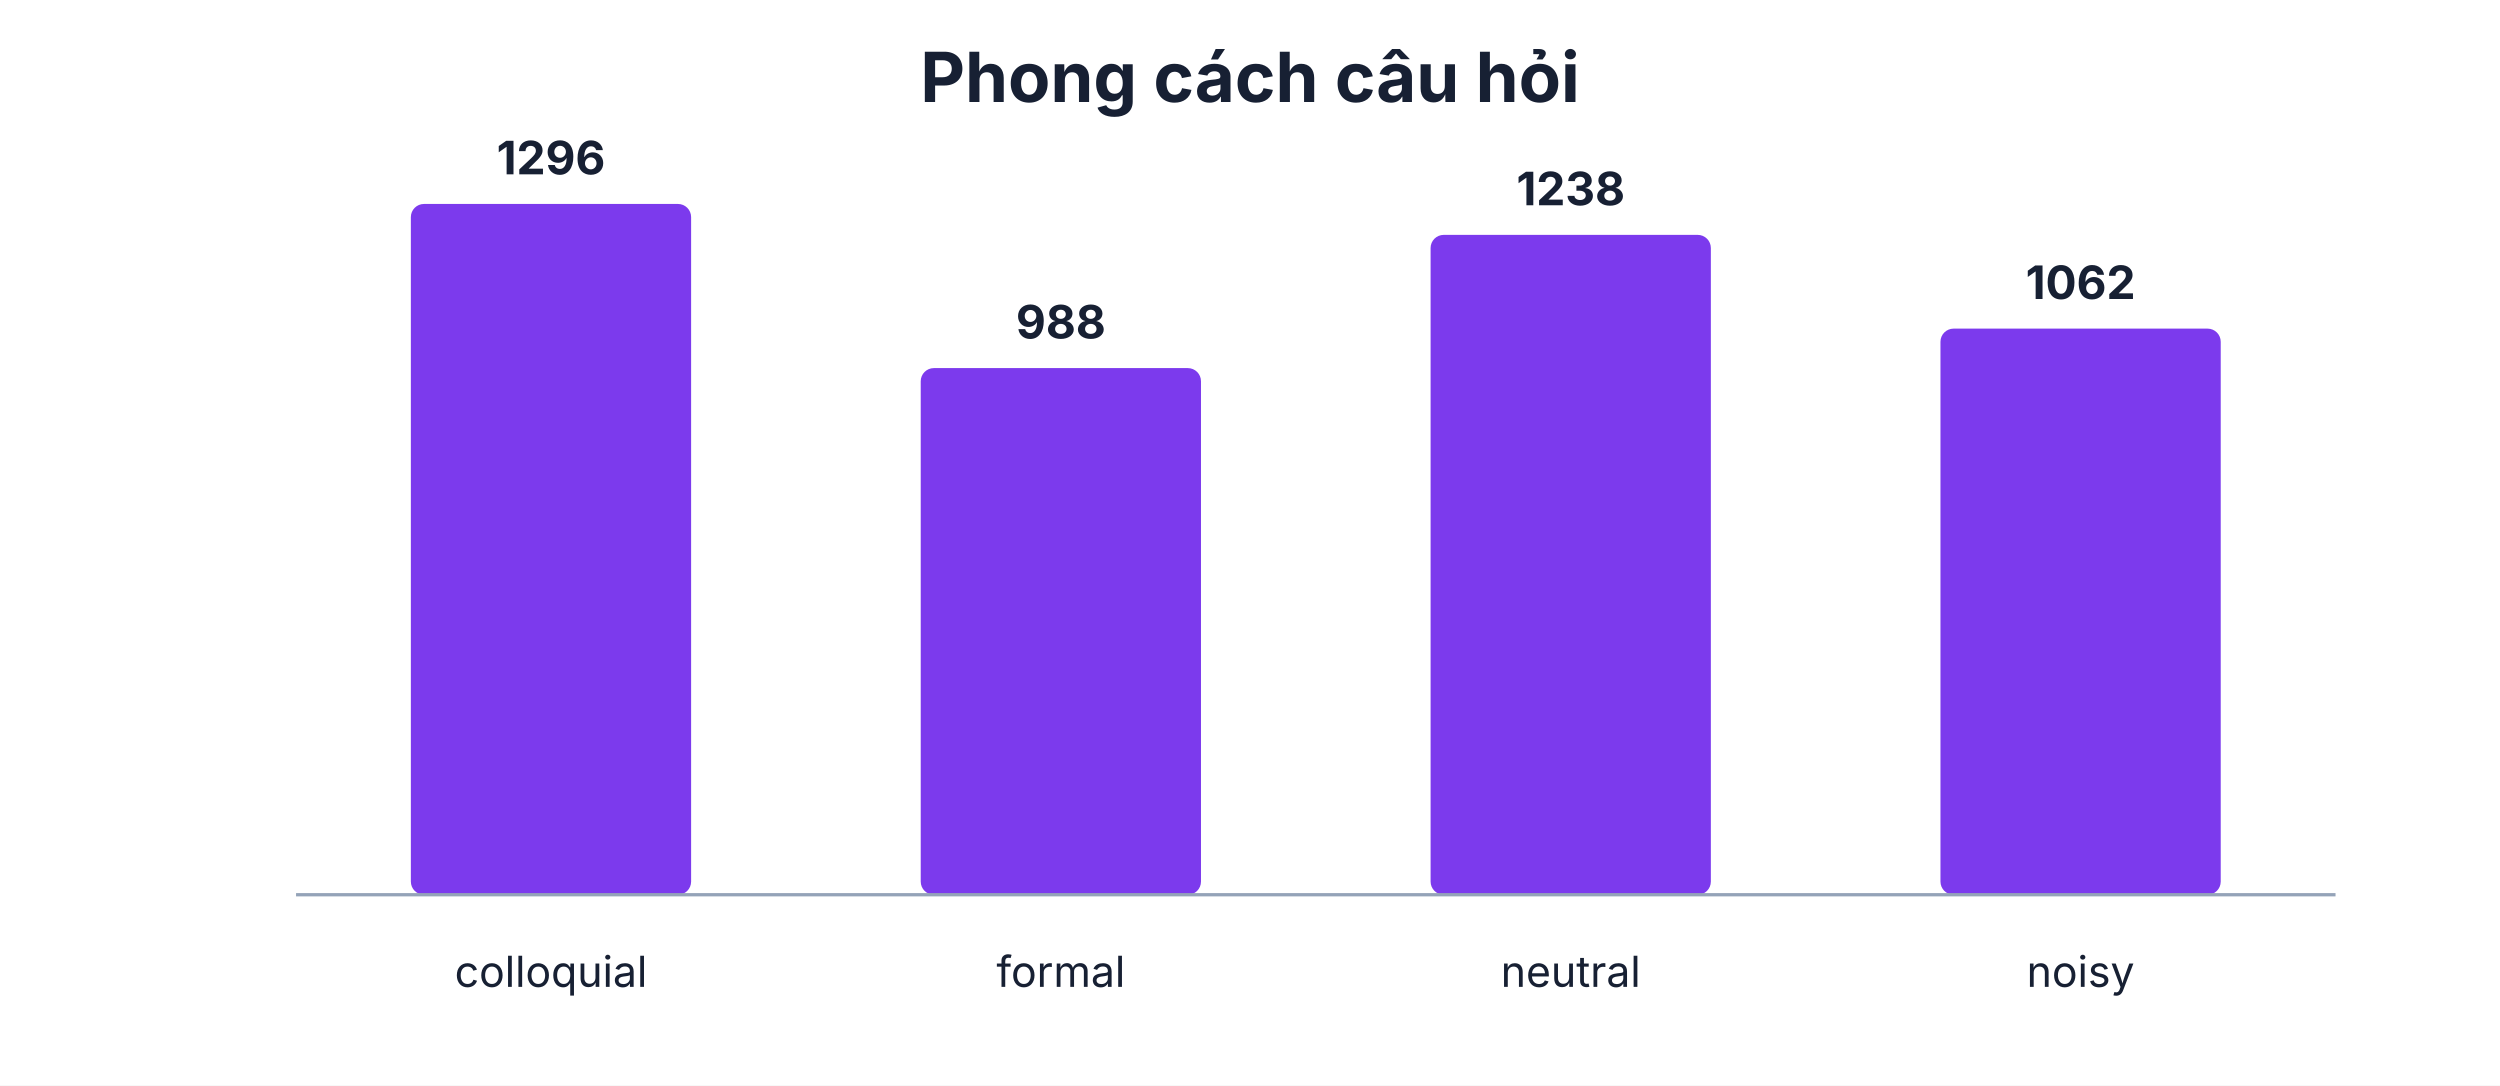
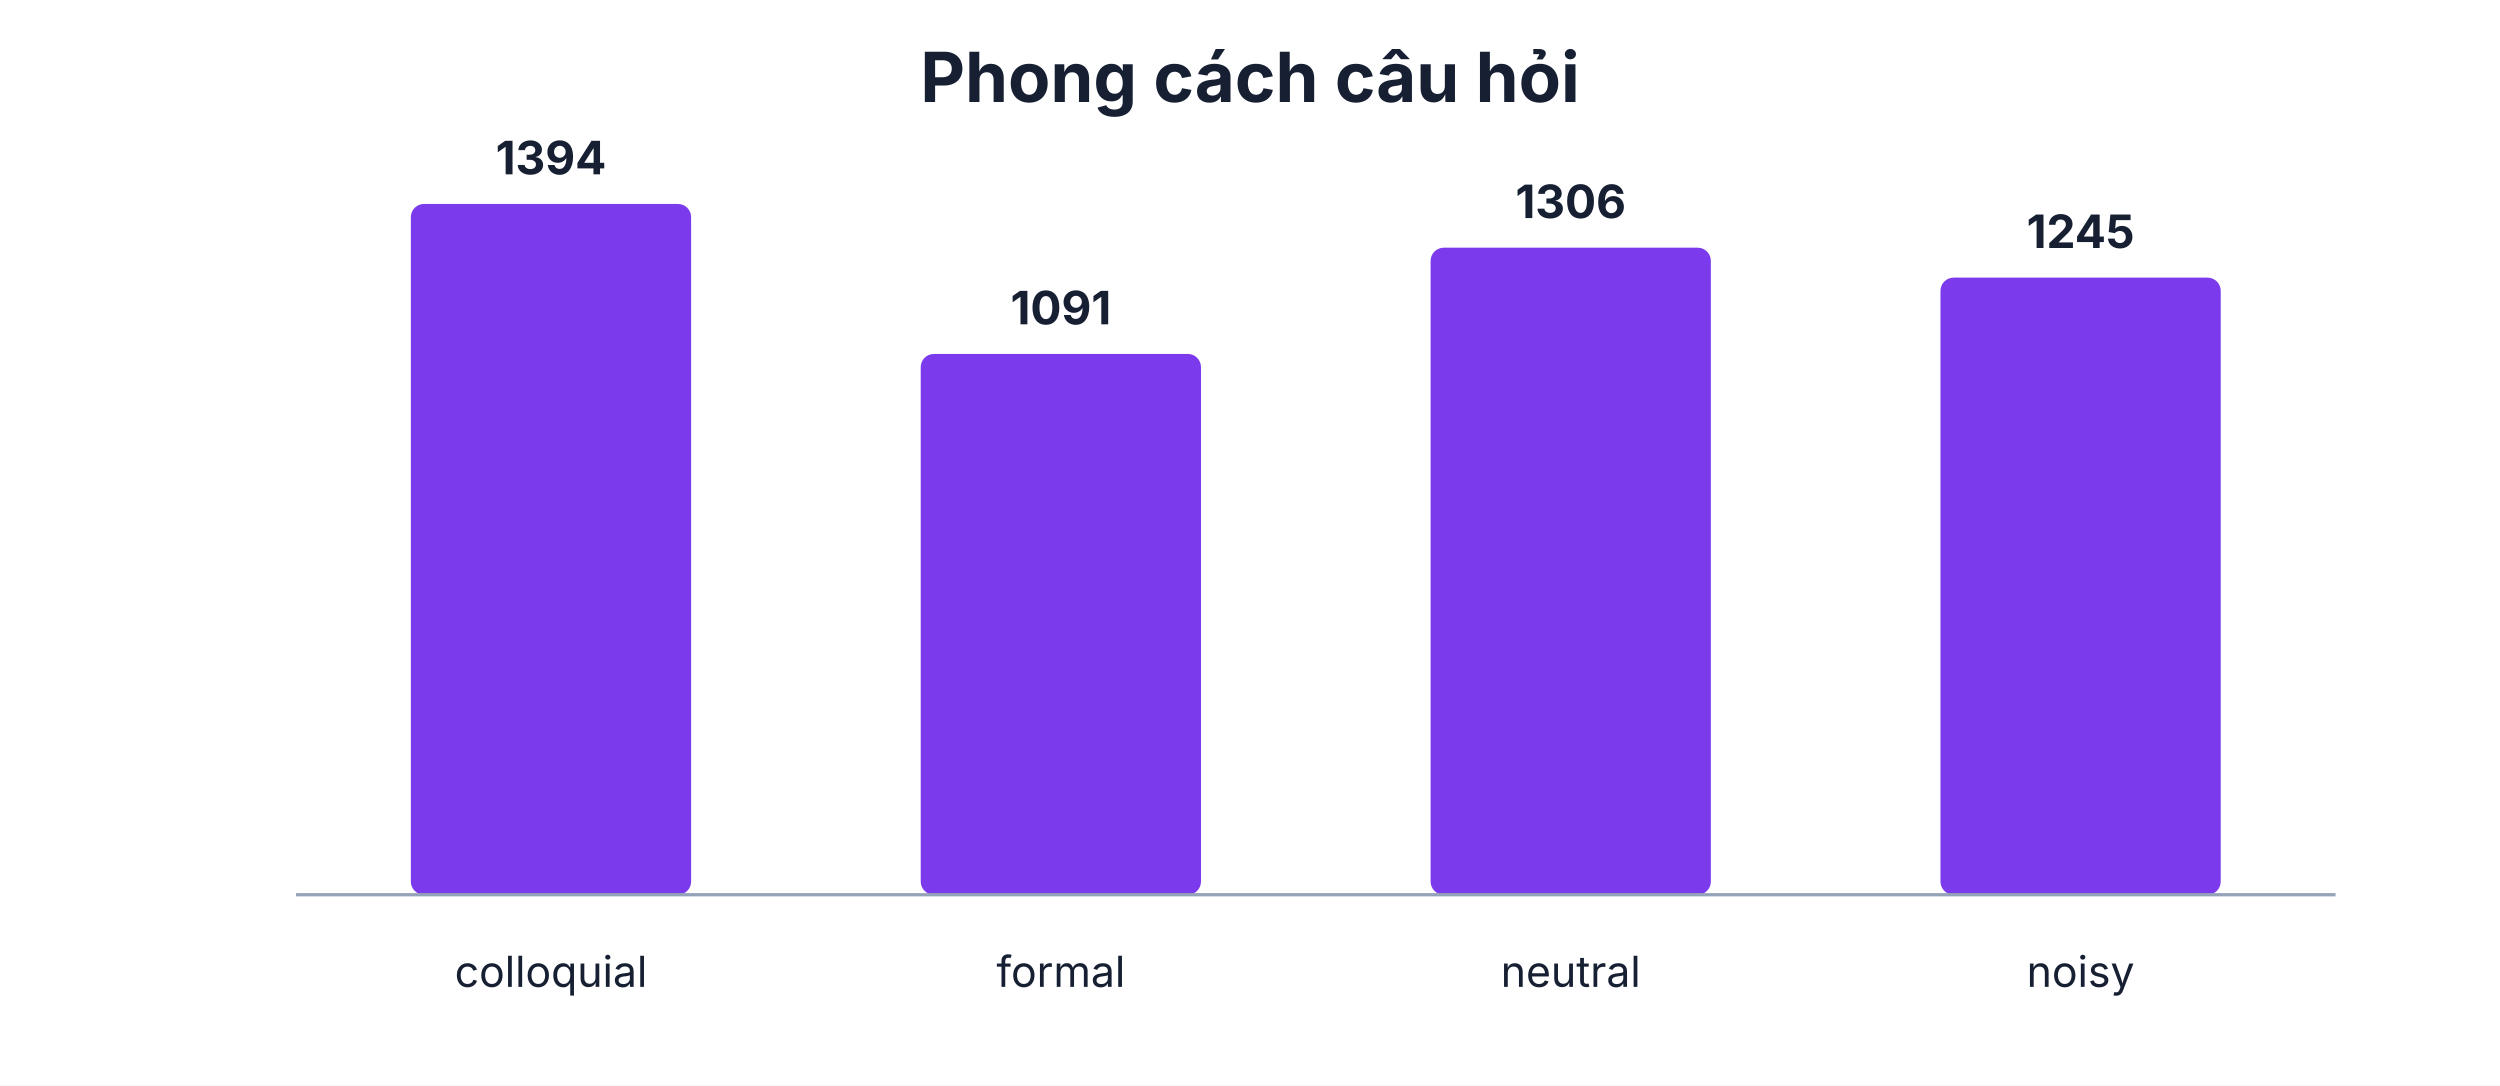
<svg xmlns="http://www.w3.org/2000/svg" width="760" height="330" viewBox="0 0 760 330" role="img" aria-label="Phong cách câu hỏi">
  <style>text{font-family:Inter,system-ui,sans-serif;fill:#172033}.title{font-size:21px;font-weight:700}.label{font-size:13px}.value{font-size:14px;font-weight:700}.small{font-size:11px;font-weight:600}.axis{stroke:#94a3b8;stroke-width:1}</style>
  <rect width="760" height="330" fill="#ffffff" />
  <text x="380.0" y="31" text-anchor="middle" class="title">Phong cách câu hỏi</text>
  <rect x="124.9" y="62.0" width="85.2" height="210.0" rx="4" fill="#7c3aed" />
-   <text x="167.5" y="53.0" text-anchor="middle" class="value">1296</text>
+   <text x="167.5" y="53.0" text-anchor="middle" class="value">1394</text>
  <text x="167.5" y="300" text-anchor="middle" class="label">colloquial</text>
-   <rect x="279.9" y="111.9" width="85.2" height="160.1" rx="4" fill="#7c3aed" />
-   <text x="322.5" y="102.9" text-anchor="middle" class="value">988</text>
+   <rect x="279.9" y="107.6" width="85.2" height="164.4" rx="4" fill="#7c3aed" />
+   <text x="322.5" y="98.6" text-anchor="middle" class="value">1091</text>
  <text x="322.5" y="300" text-anchor="middle" class="label">formal</text>
-   <rect x="434.9" y="71.4" width="85.2" height="200.6" rx="4" fill="#7c3aed" />
-   <text x="477.5" y="62.4" text-anchor="middle" class="value">1238</text>
+   <rect x="434.9" y="75.3" width="85.2" height="196.7" rx="4" fill="#7c3aed" />
+   <text x="477.5" y="66.3" text-anchor="middle" class="value">1306</text>
  <text x="477.5" y="300" text-anchor="middle" class="label">neutral</text>
-   <rect x="589.9" y="99.9" width="85.2" height="172.1" rx="4" fill="#7c3aed" />
-   <text x="632.5" y="90.9" text-anchor="middle" class="value">1062</text>
+   <rect x="589.9" y="84.4" width="85.2" height="187.6" rx="4" fill="#7c3aed" />
+   <text x="632.5" y="75.4" text-anchor="middle" class="value">1245</text>
  <text x="632.5" y="300" text-anchor="middle" class="label">noisy</text>
  <line x1="90" y1="272" x2="710" y2="272" class="axis" />
</svg>
